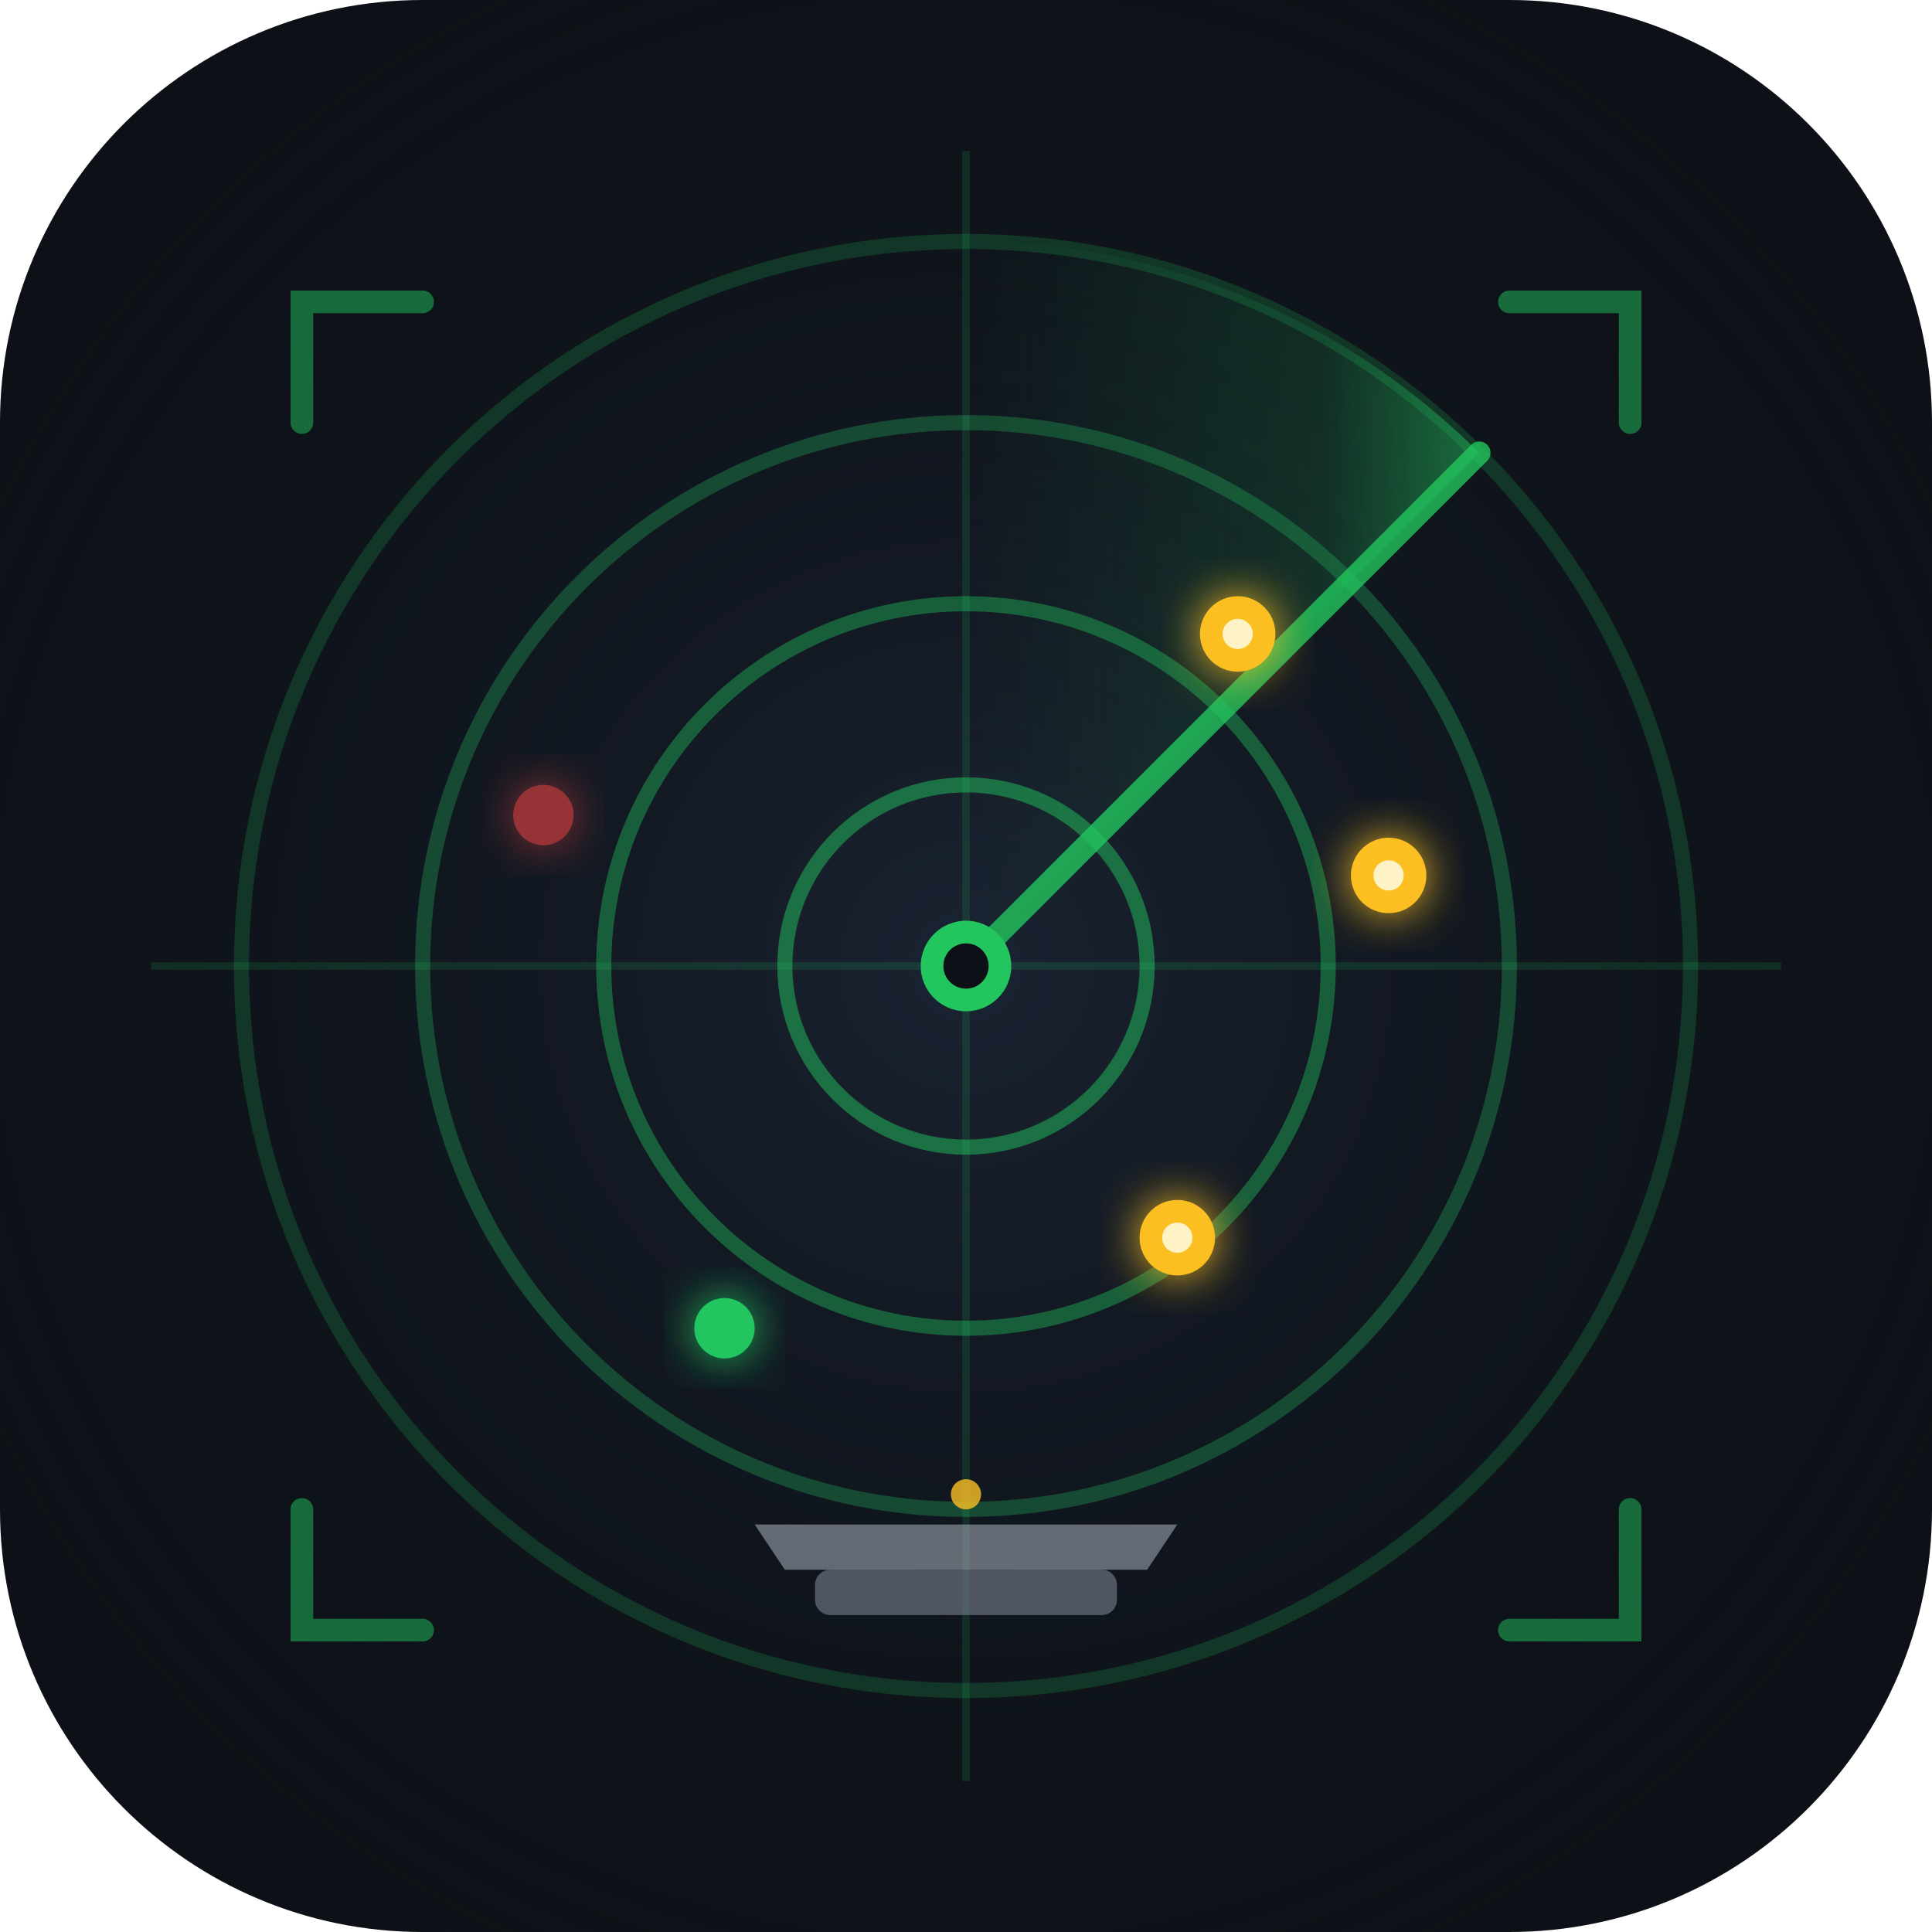
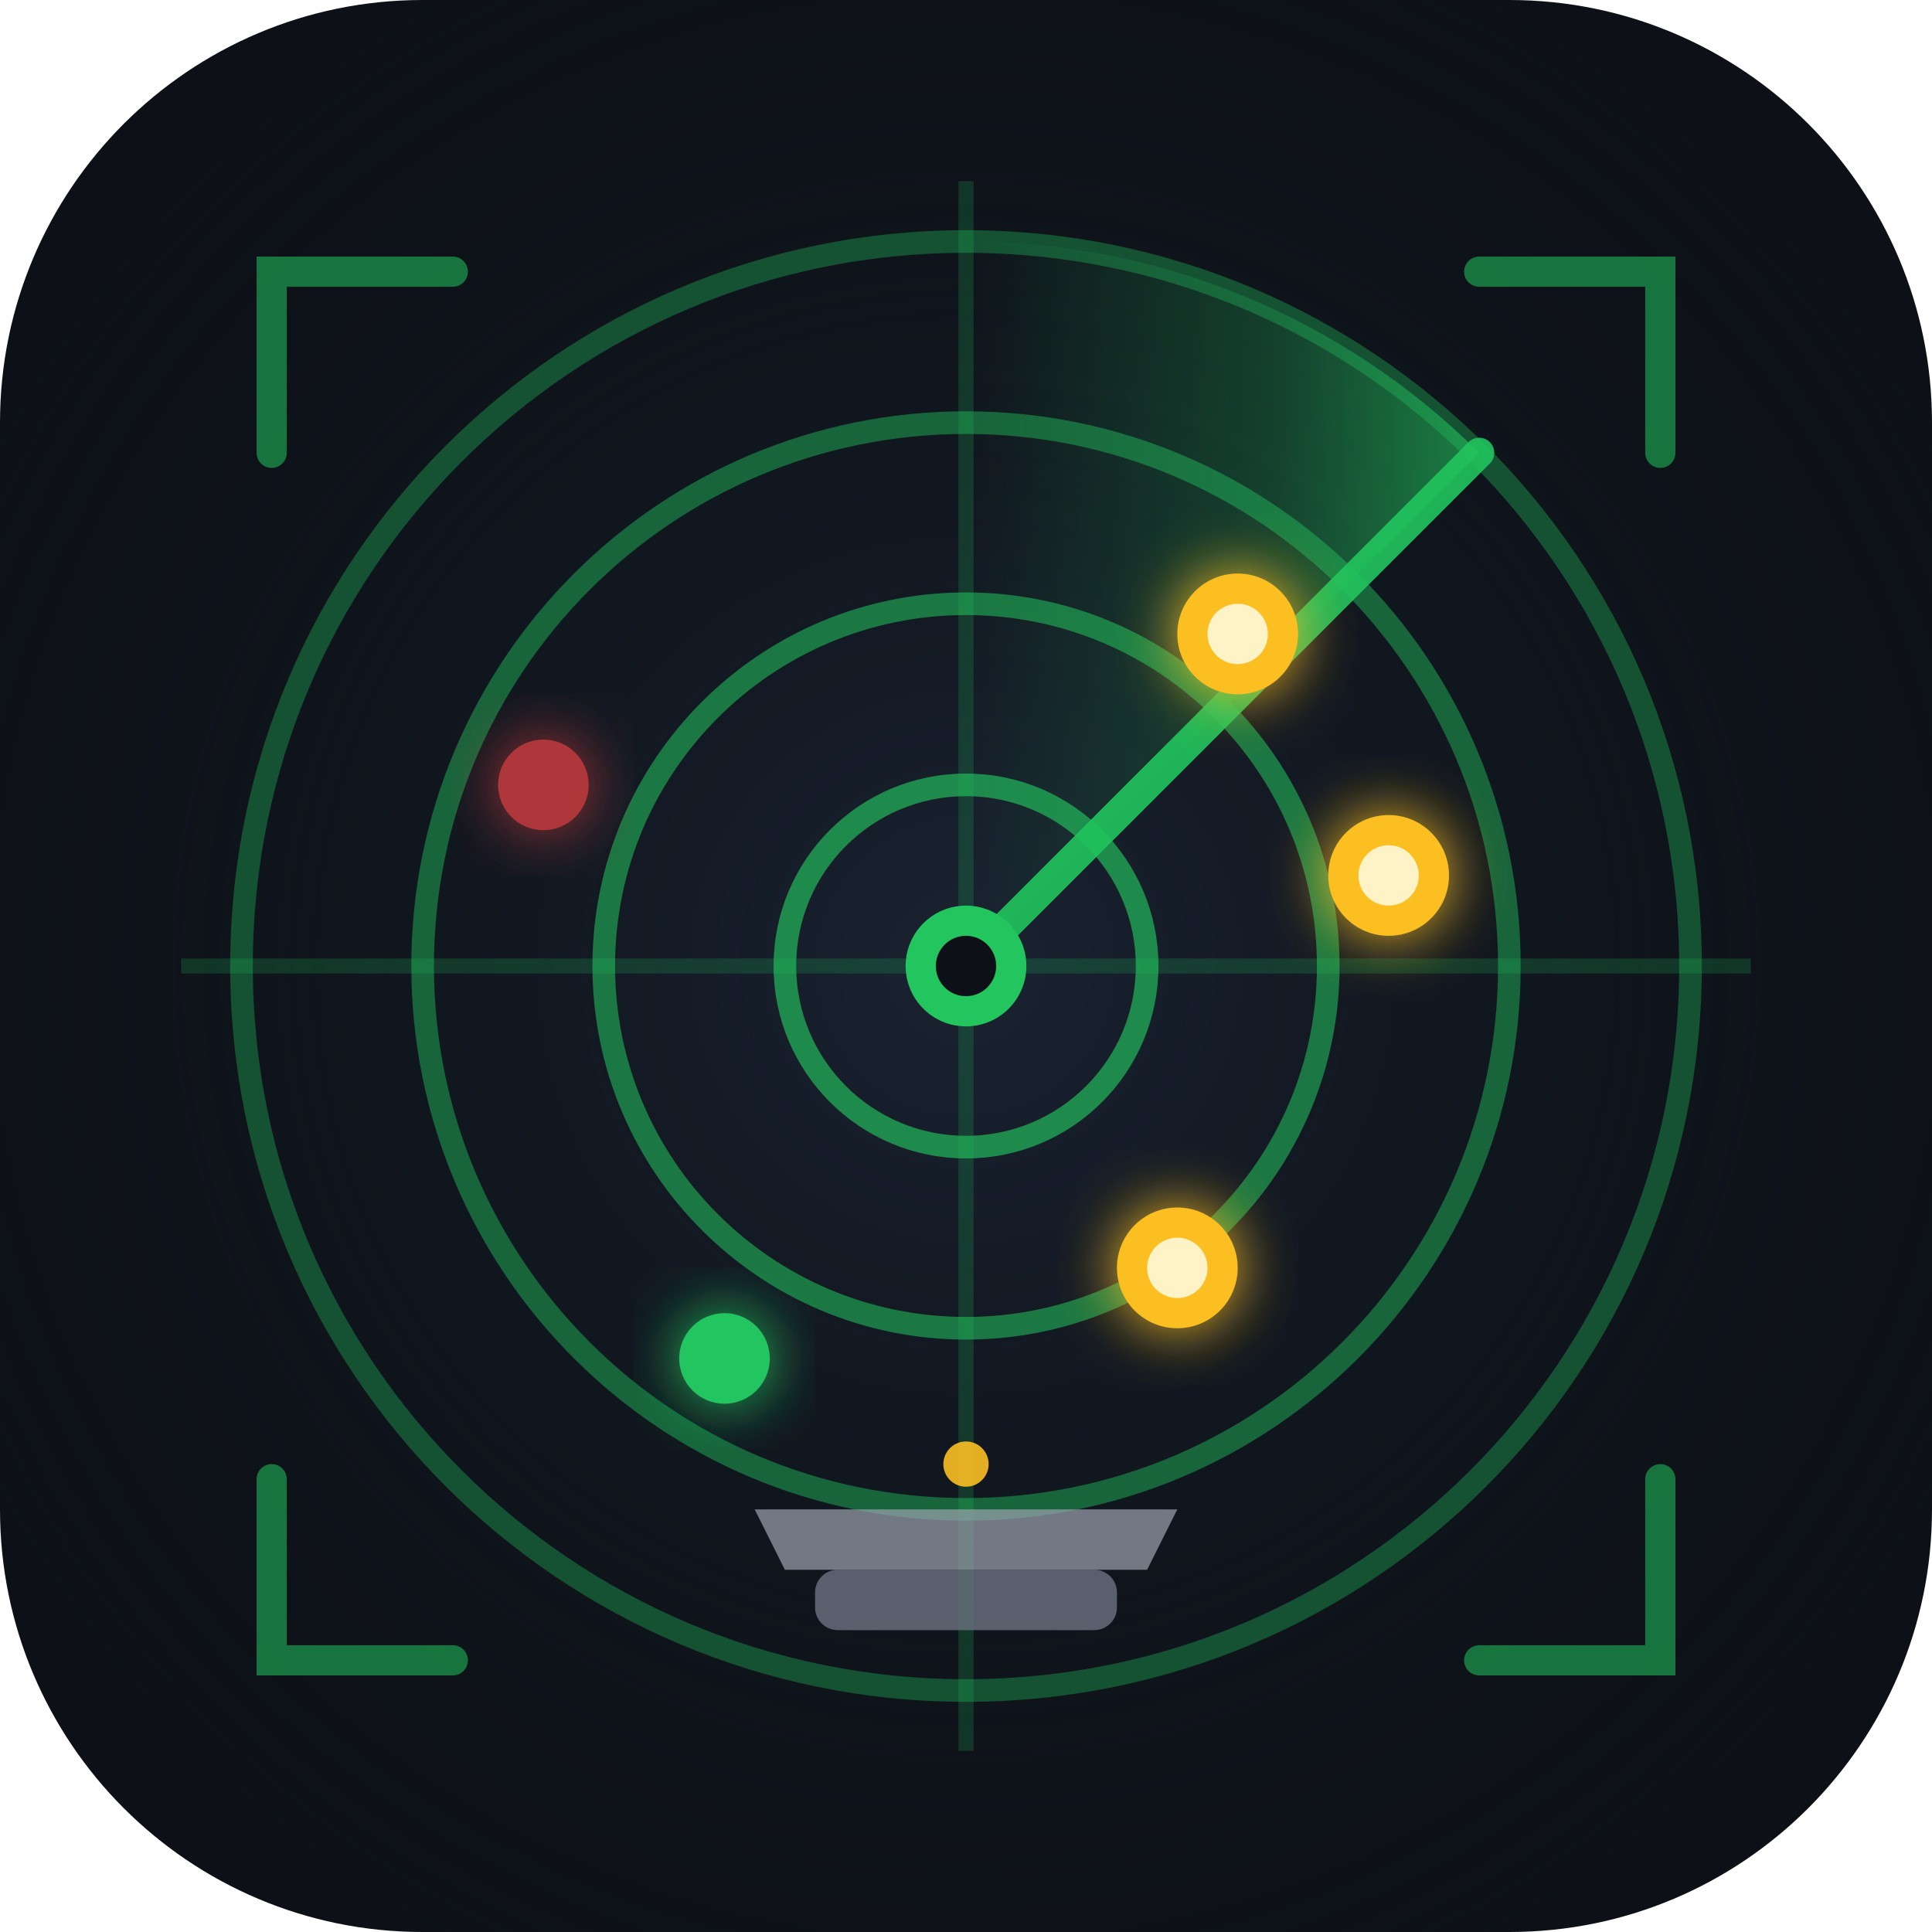
<svg xmlns="http://www.w3.org/2000/svg" width="128" height="128" viewBox="0 0 128 128" fill="none">
  <rect width="128" height="128" rx="28" fill="#0d1117" />
  <rect width="128" height="128" rx="28" fill="url(#bgGrad)" />
  <defs>
    <radialGradient id="bgGrad" cx="50%" cy="50%" r="60%">
      <stop offset="0%" stop-color="#1a2332" stop-opacity="1" />
      <stop offset="100%" stop-color="#0d1117" stop-opacity="0" />
    </radialGradient>
    <linearGradient id="sweepGrad" x1="0%" y1="0%" x2="100%" y2="0%">
      <stop offset="0%" stop-color="#22c55e" stop-opacity="0" />
-       <stop offset="70%" stop-color="#22c55e" stop-opacity="0.15" />
-       <stop offset="100%" stop-color="#22c55e" stop-opacity="0.5" />
+       <stop offset="60%" stop-color="#22c55e" stop-opacity="0.25" />
+       <stop offset="100%" stop-color="#22c55e" stop-opacity="0.6" />
    </linearGradient>
    <filter id="blipGlow" x="-50%" y="-50%" width="200%" height="200%">
-       <feGaussianBlur stdDeviation="1.5" result="blur" />
+       <feGaussianBlur stdDeviation="2" result="blur" />
      <feMerge>
        <feMergeNode in="blur" />
        <feMergeNode in="SourceGraphic" />
      </feMerge>
    </filter>
  </defs>
-   <circle cx="64" cy="64" r="48" stroke="#22c55e" stroke-width="1" stroke-opacity="0.2" fill="none" />
-   <circle cx="64" cy="64" r="36" stroke="#22c55e" stroke-width="1" stroke-opacity="0.3" fill="none" />
-   <circle cx="64" cy="64" r="24" stroke="#22c55e" stroke-width="1" stroke-opacity="0.4" fill="none" />
-   <circle cx="64" cy="64" r="12" stroke="#22c55e" stroke-width="1" stroke-opacity="0.5" fill="none" />
-   <line x1="64" y1="10" x2="64" y2="118" stroke="#22c55e" stroke-width="0.5" stroke-opacity="0.15" />
-   <line x1="10" y1="64" x2="118" y2="64" stroke="#22c55e" stroke-width="0.5" stroke-opacity="0.15" />
+   <circle cx="64" cy="64" r="48" stroke="#22c55e" stroke-width="1.5" stroke-opacity="0.35" fill="none" />
+   <circle cx="64" cy="64" r="36" stroke="#22c55e" stroke-width="1.5" stroke-opacity="0.45" fill="none" />
+   <circle cx="64" cy="64" r="24" stroke="#22c55e" stroke-width="1.5" stroke-opacity="0.55" fill="none" />
+   <circle cx="64" cy="64" r="12" stroke="#22c55e" stroke-width="1.5" stroke-opacity="0.65" fill="none" />
+   <line x1="64" y1="12" x2="64" y2="116" stroke="#22c55e" stroke-width="1" stroke-opacity="0.2" />
+   <line x1="12" y1="64" x2="116" y2="64" stroke="#22c55e" stroke-width="1" stroke-opacity="0.2" />
  <path d="M 64 64 L 64 16 A 48 48 0 0 1 98 30 Z" fill="url(#sweepGrad)" />
-   <line x1="64" y1="64" x2="98" y2="30" stroke="#22c55e" stroke-width="1.5" stroke-opacity="0.8" stroke-linecap="round" />
-   <circle cx="82" cy="42" r="2.5" fill="#fbbf24" filter="url(#blipGlow)" />
-   <circle cx="82" cy="42" r="1" fill="#fef3c7" />
-   <circle cx="92" cy="58" r="2.5" fill="#fbbf24" filter="url(#blipGlow)" />
-   <circle cx="92" cy="58" r="1" fill="#fef3c7" />
-   <circle cx="78" cy="82" r="2.5" fill="#fbbf24" filter="url(#blipGlow)" />
-   <circle cx="78" cy="82" r="1" fill="#fef3c7" />
-   <circle cx="48" cy="88" r="2" fill="#22c55e" filter="url(#blipGlow)" />
-   <circle cx="36" cy="54" r="2" fill="#ef4444" filter="url(#blipGlow)" opacity="0.6" />
-   <circle cx="64" cy="64" r="3" fill="#22c55e" />
-   <circle cx="64" cy="64" r="1.5" fill="#0d1117" />
-   <rect x="54" y="104" width="20" height="3" rx="1" fill="#6b7280" opacity="0.7" />
-   <path d="M 50 101 L 78 101 L 76 104 L 52 104 Z" fill="#9ca3af" opacity="0.6" />
-   <circle cx="64" cy="99" r="1" fill="#fbbf24" opacity="0.8" />
-   <path d="M 20 28 L 20 20 L 28 20" stroke="#22c55e" stroke-width="1.5" stroke-opacity="0.5" stroke-linecap="round" fill="none" />
-   <path d="M 100 20 L 108 20 L 108 28" stroke="#22c55e" stroke-width="1.5" stroke-opacity="0.5" stroke-linecap="round" fill="none" />
-   <path d="M 20 100 L 20 108 L 28 108" stroke="#22c55e" stroke-width="1.5" stroke-opacity="0.5" stroke-linecap="round" fill="none" />
-   <path d="M 100 108 L 108 108 L 108 100" stroke="#22c55e" stroke-width="1.5" stroke-opacity="0.5" stroke-linecap="round" fill="none" />
+   <line x1="64" y1="64" x2="98" y2="30" stroke="#22c55e" stroke-width="2" stroke-opacity="0.9" stroke-linecap="round" />
+   <circle cx="82" cy="42" r="4" fill="#fbbf24" filter="url(#blipGlow)" />
+   <circle cx="82" cy="42" r="2" fill="#fef3c7" />
+   <circle cx="92" cy="58" r="4" fill="#fbbf24" filter="url(#blipGlow)" />
+   <circle cx="92" cy="58" r="2" fill="#fef3c7" />
+   <circle cx="78" cy="84" r="4" fill="#fbbf24" filter="url(#blipGlow)" />
+   <circle cx="78" cy="84" r="2" fill="#fef3c7" />
+   <circle cx="48" cy="90" r="3" fill="#22c55e" filter="url(#blipGlow)" />
+   <circle cx="36" cy="52" r="3" fill="#ef4444" filter="url(#blipGlow)" opacity="0.7" />
+   <circle cx="64" cy="64" r="4" fill="#22c55e" />
+   <circle cx="64" cy="64" r="2" fill="#0d1117" />
+   <rect x="54" y="104" width="20" height="4" rx="1.5" fill="#6b7280" opacity="0.8" />
+   <path d="M 50 100 L 78 100 L 76 104 L 52 104 Z" fill="#9ca3af" opacity="0.7" />
+   <circle cx="64" cy="97" r="1.5" fill="#fbbf24" opacity="0.9" />
+   <path d="M 18 30 L 18 18 L 30 18" stroke="#22c55e" stroke-width="2" stroke-opacity="0.55" stroke-linecap="round" fill="none" />
+   <path d="M 98 18 L 110 18 L 110 30" stroke="#22c55e" stroke-width="2" stroke-opacity="0.55" stroke-linecap="round" fill="none" />
+   <path d="M 18 98 L 18 110 L 30 110" stroke="#22c55e" stroke-width="2" stroke-opacity="0.55" stroke-linecap="round" fill="none" />
+   <path d="M 98 110 L 110 110 L 110 98" stroke="#22c55e" stroke-width="2" stroke-opacity="0.55" stroke-linecap="round" fill="none" />
</svg>
